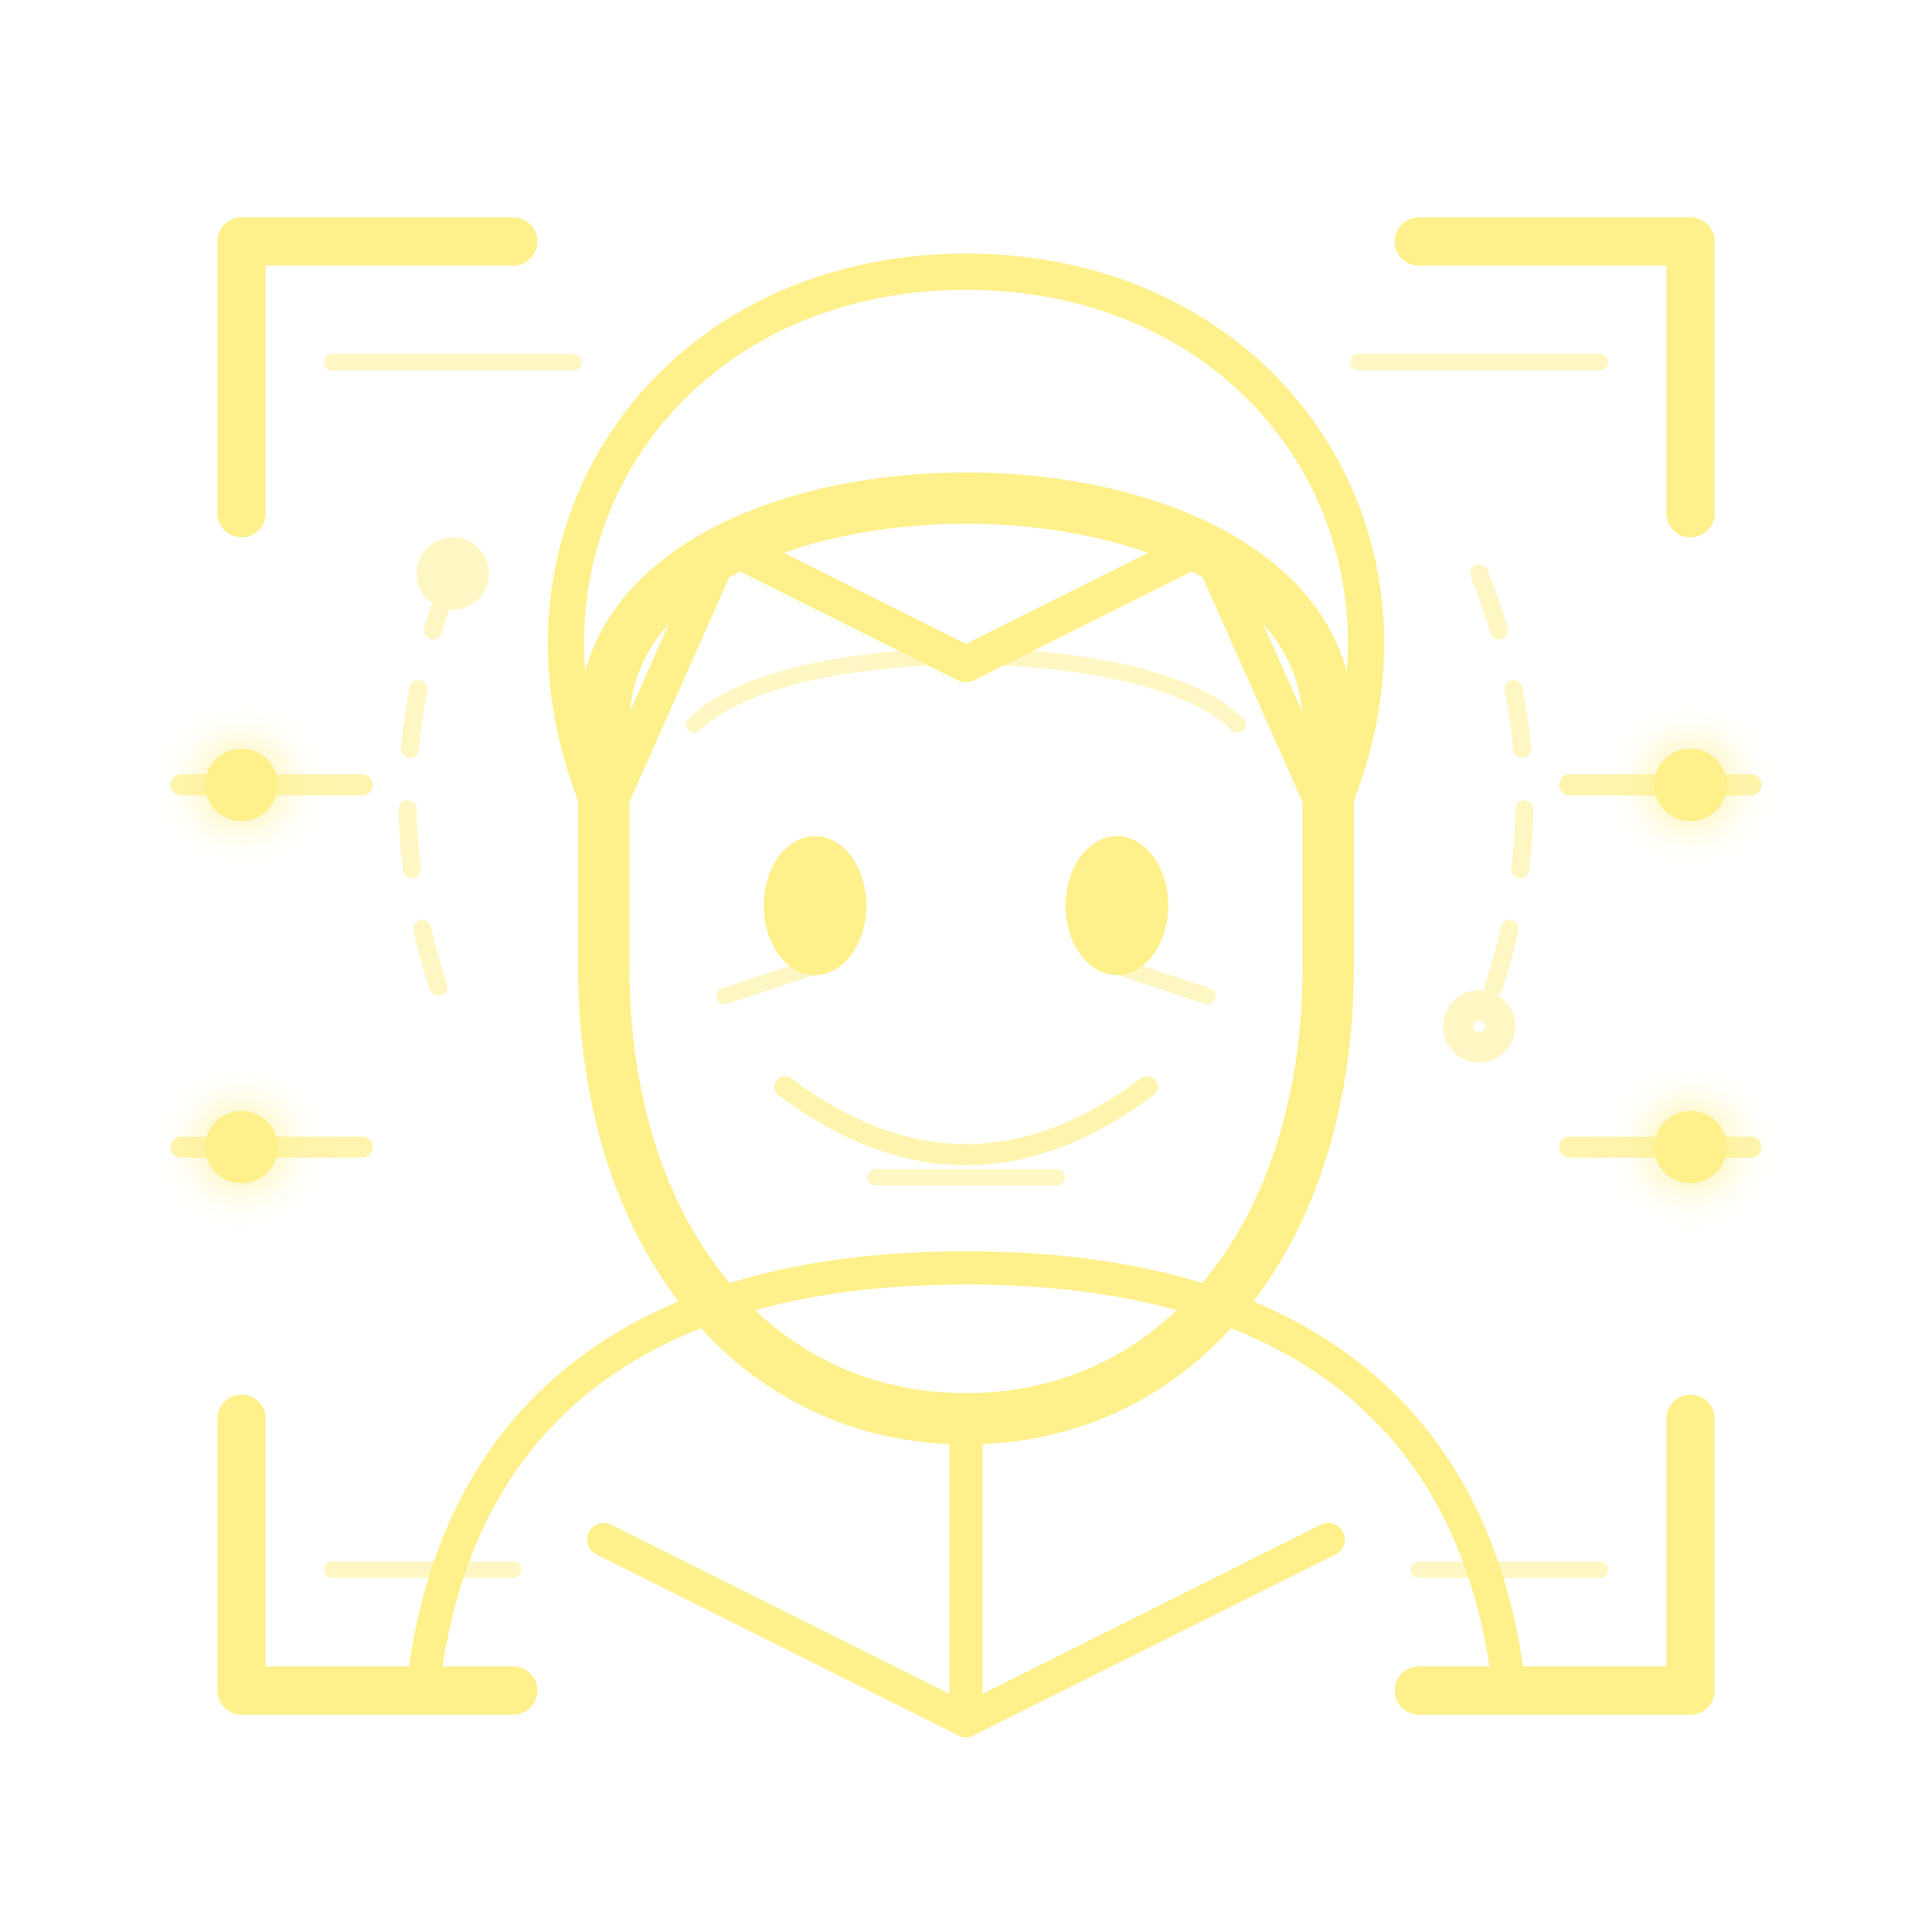
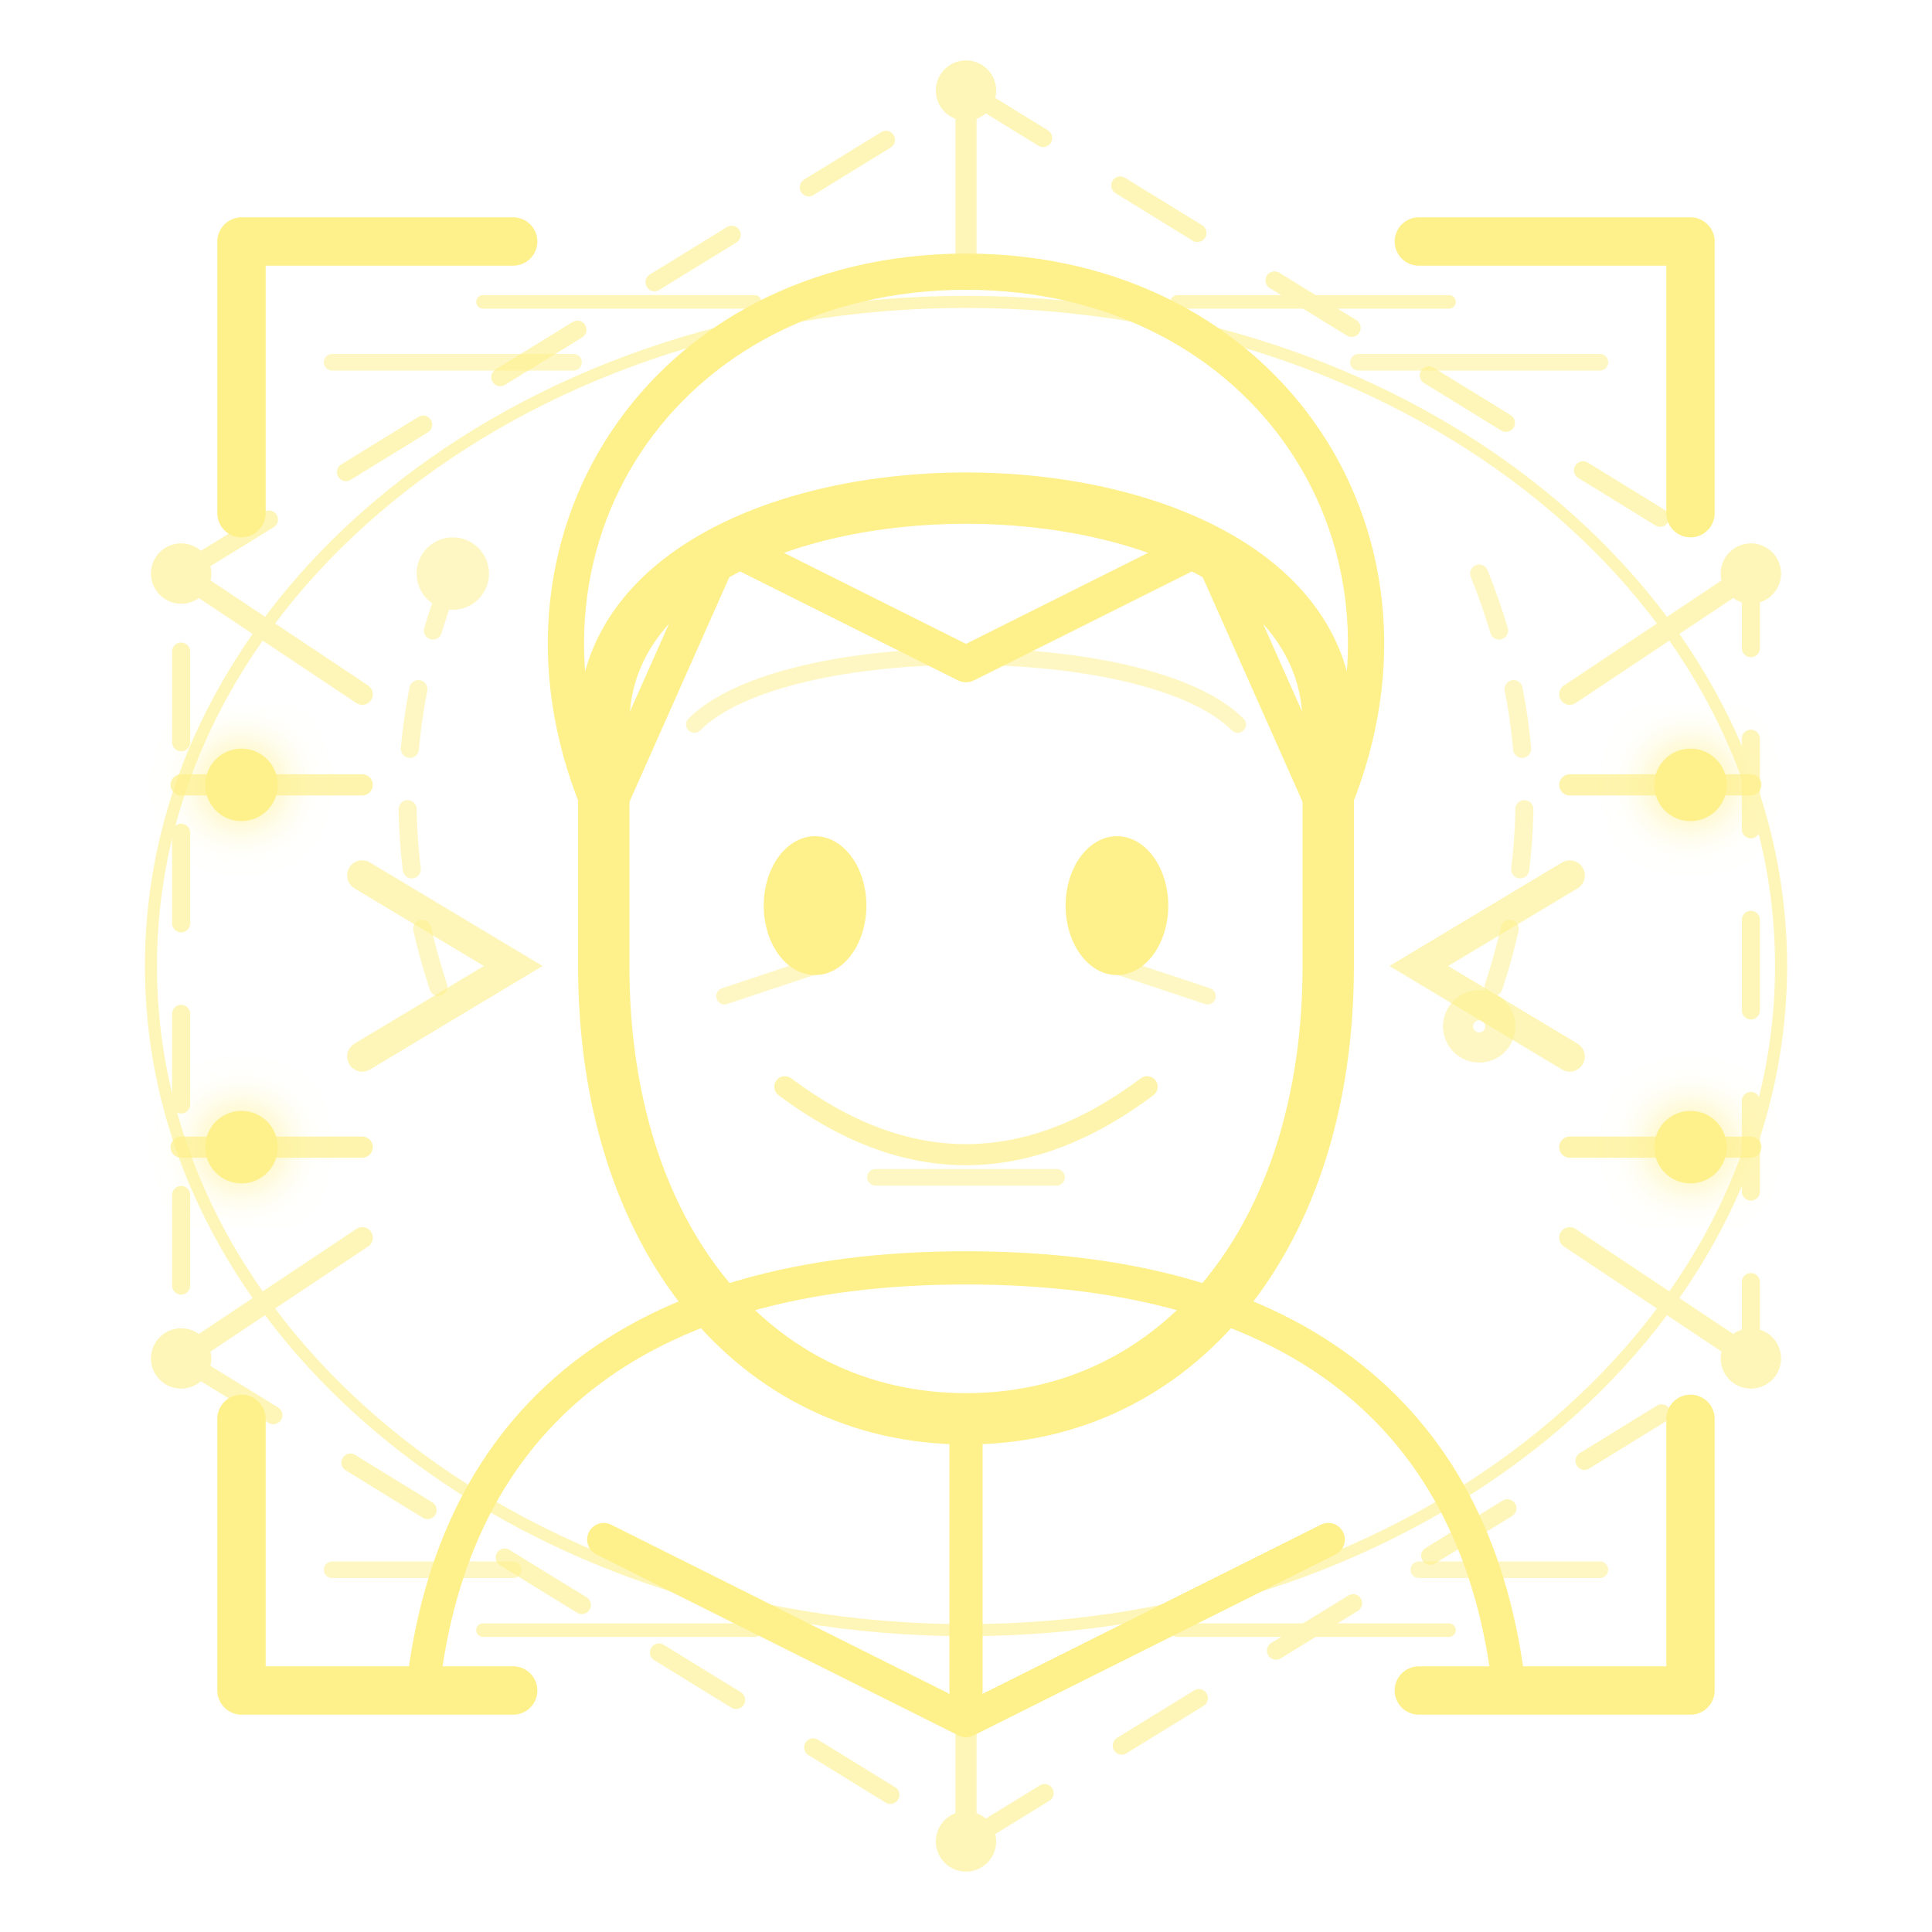
<svg xmlns="http://www.w3.org/2000/svg" viewBox="0 0 64 64" fill="none" role="img" aria-label="Avatar">
+   <g stroke="url(#av)" fill="none" stroke-linecap="round" opacity=".6">
+     <path d="M32 3 58 19v26L32 61 6 45V19Z" stroke-width=".6" stroke-dasharray="3 3" />
+     <ellipse cx="32" cy="32" rx="27" ry="22" stroke-width=".4" />
+     <path d="M32 3v6m0 46v6M6 19l6 4m46-4-6 4M6 45l6-4m46 4-6-4" stroke-width=".7" />
+     <path d="M16 10h9m14 0h9M16 54h9m14 0h9" stroke-width=".45" />
+     <path d="m12 29 5 3-5 3m40-6-5 3 5 3" />
+     <g fill="url(#av)" stroke="none">
+       <circle cx="32" cy="3" r="1" />
+       <circle cx="58" cy="19" r="1" />
+       <circle cx="58" cy="45" r="1" />
+       <circle cx="32" cy="61" r="1" />
+       <circle cx="6" cy="45" r="1" />
+       <circle cx="6" cy="19" r="1" />
+     </g>
+   </g>
  <defs>
    <linearGradient id="av" x1="7" y1="6" x2="57" y2="58">
      <stop stop-color="#fef08a" />
      <stop offset=".5" stop-color="#eab308" />
      <stop offset="1" stop-color="#fb7185" />
    </linearGradient>
    <filter id="avg">
      <feGaussianBlur stdDeviation=".8" result="b" />
      <feMerge>
        <feMergeNode in="b" />
        <feMergeNode in="SourceGraphic" />
      </feMerge>
    </filter>
  </defs>
  <style>.eye{animation:blink 3.5s steps(2,end) infinite}@keyframes blink{50%{transform:scaleY(.15)}}@media(prefers-reduced-motion:reduce){.eye{animation:none}}</style>
  <g stroke="url(#av)" stroke-linecap="round" stroke-linejoin="round">
    <path d="M8 17V8h9m30 0h9v9M8 47v9h9m30 0h9v-9" stroke-width="1.6" />
    <path d="M20 24c0-10 24-10 24 0v8c0 9-5 15-12 15S20 41 20 32Z" stroke-width="1.7" />
    <path d="M20 27c-4-9 2-18 12-18s16 9 12 18l-4-9-8 4-8-4Z" stroke-width="1.2" />
    <path d="M14 56c1-9 7-14 18-14s17 5 18 14M32 47v9M20 51l12 6 12-6" stroke-width="1.1" />
    <path d="M12 26H6m52 0h-6M12 38H6m52 0h-6M26 36c4 3 8 3 12 0" stroke-width=".7" opacity=".7" />
    <g class="eye" fill="url(#av)" stroke="none" style="transform-box:fill-box;transform-origin:center">
      <ellipse cx="27" cy="30" rx="1.7" ry="2.3" />
      <ellipse cx="37" cy="30" rx="1.7" ry="2.3" />
    </g>
    <g fill="url(#av)" stroke="none" filter="url(#avg)">
      <circle cx="8" cy="26" r="1.2" />
      <circle cx="56" cy="26" r="1.2" />
      <circle cx="8" cy="38" r="1.2" />
      <circle cx="56" cy="38" r="1.2" />
    </g>
  </g>
  <g stroke="url(#av)" stroke-linecap="round" opacity=".5">
    <path d="M23 24c3-3 15-3 18 0M24 33l3-1m10 0 3 1M29 39h6" stroke-width=".55" />
    <path d="M15 19c-2 5-2 10 0 15m34-15c2 5 2 10 0 15" stroke-width=".6" stroke-dasharray="2 2" />
    <path d="M11 12h8m26 0h8M11 52h6m30 0h6" stroke-width=".55" />
    <circle cx="15" cy="19" r=".7" />
    <circle cx="49" cy="34" r=".7" />
  </g>
</svg>
